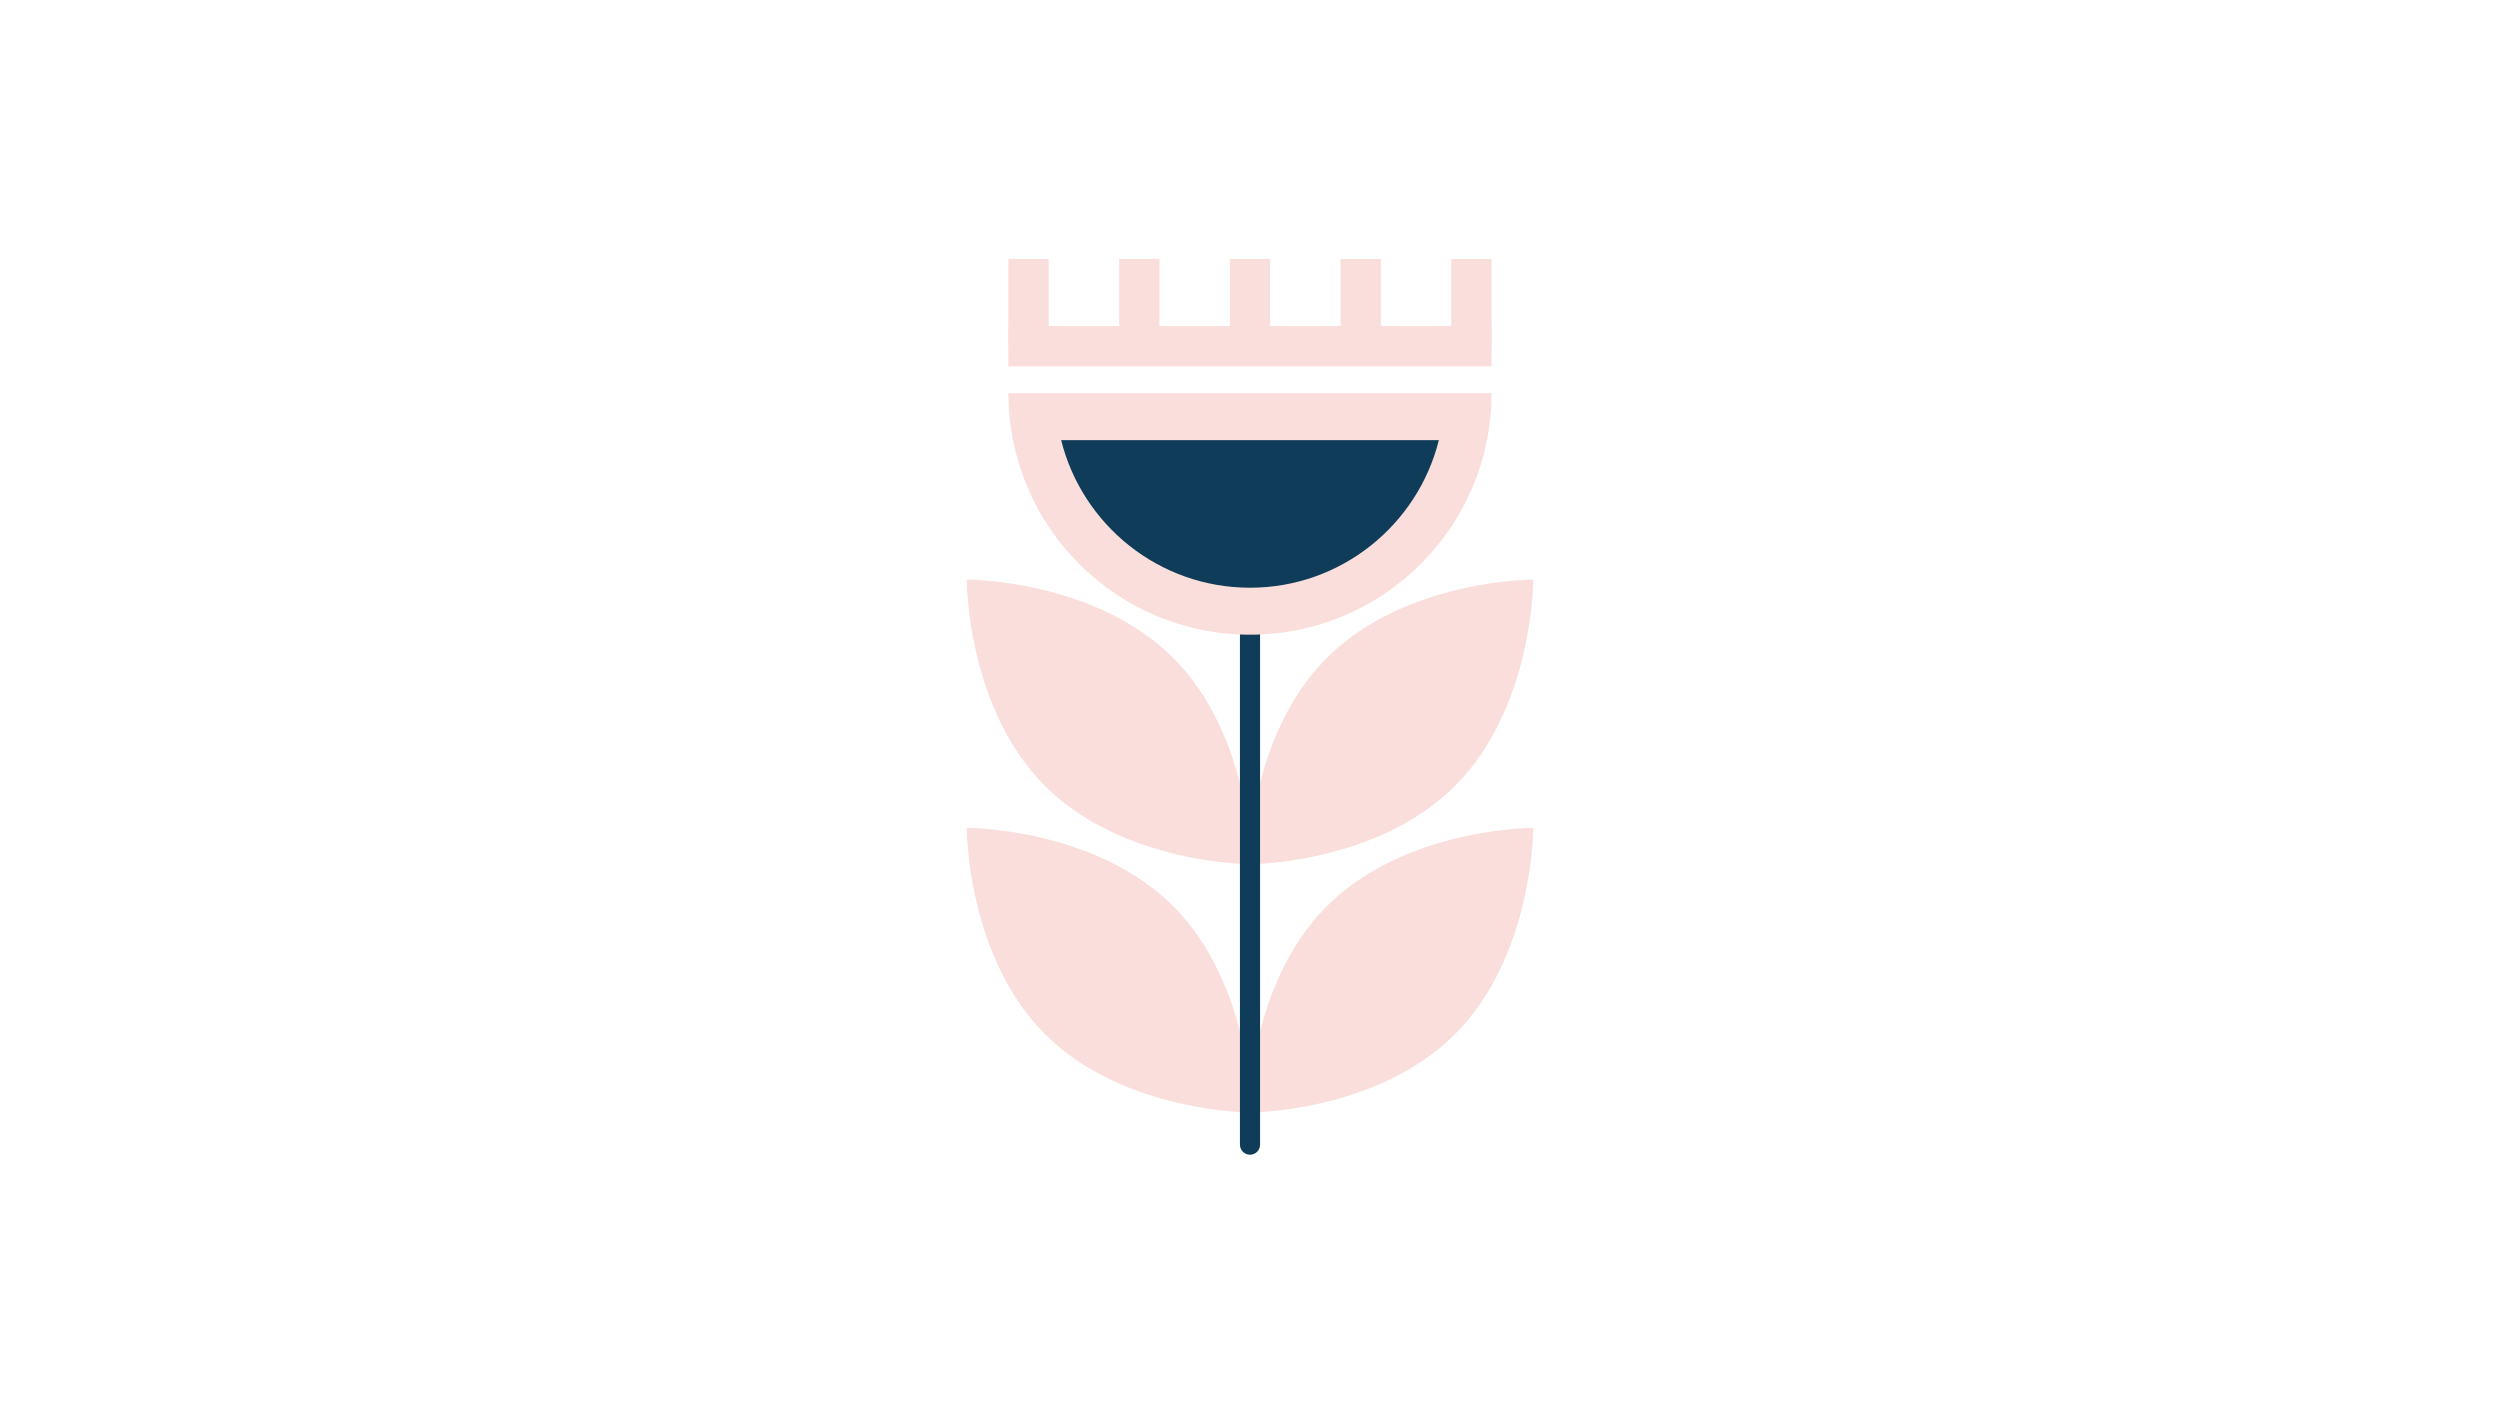
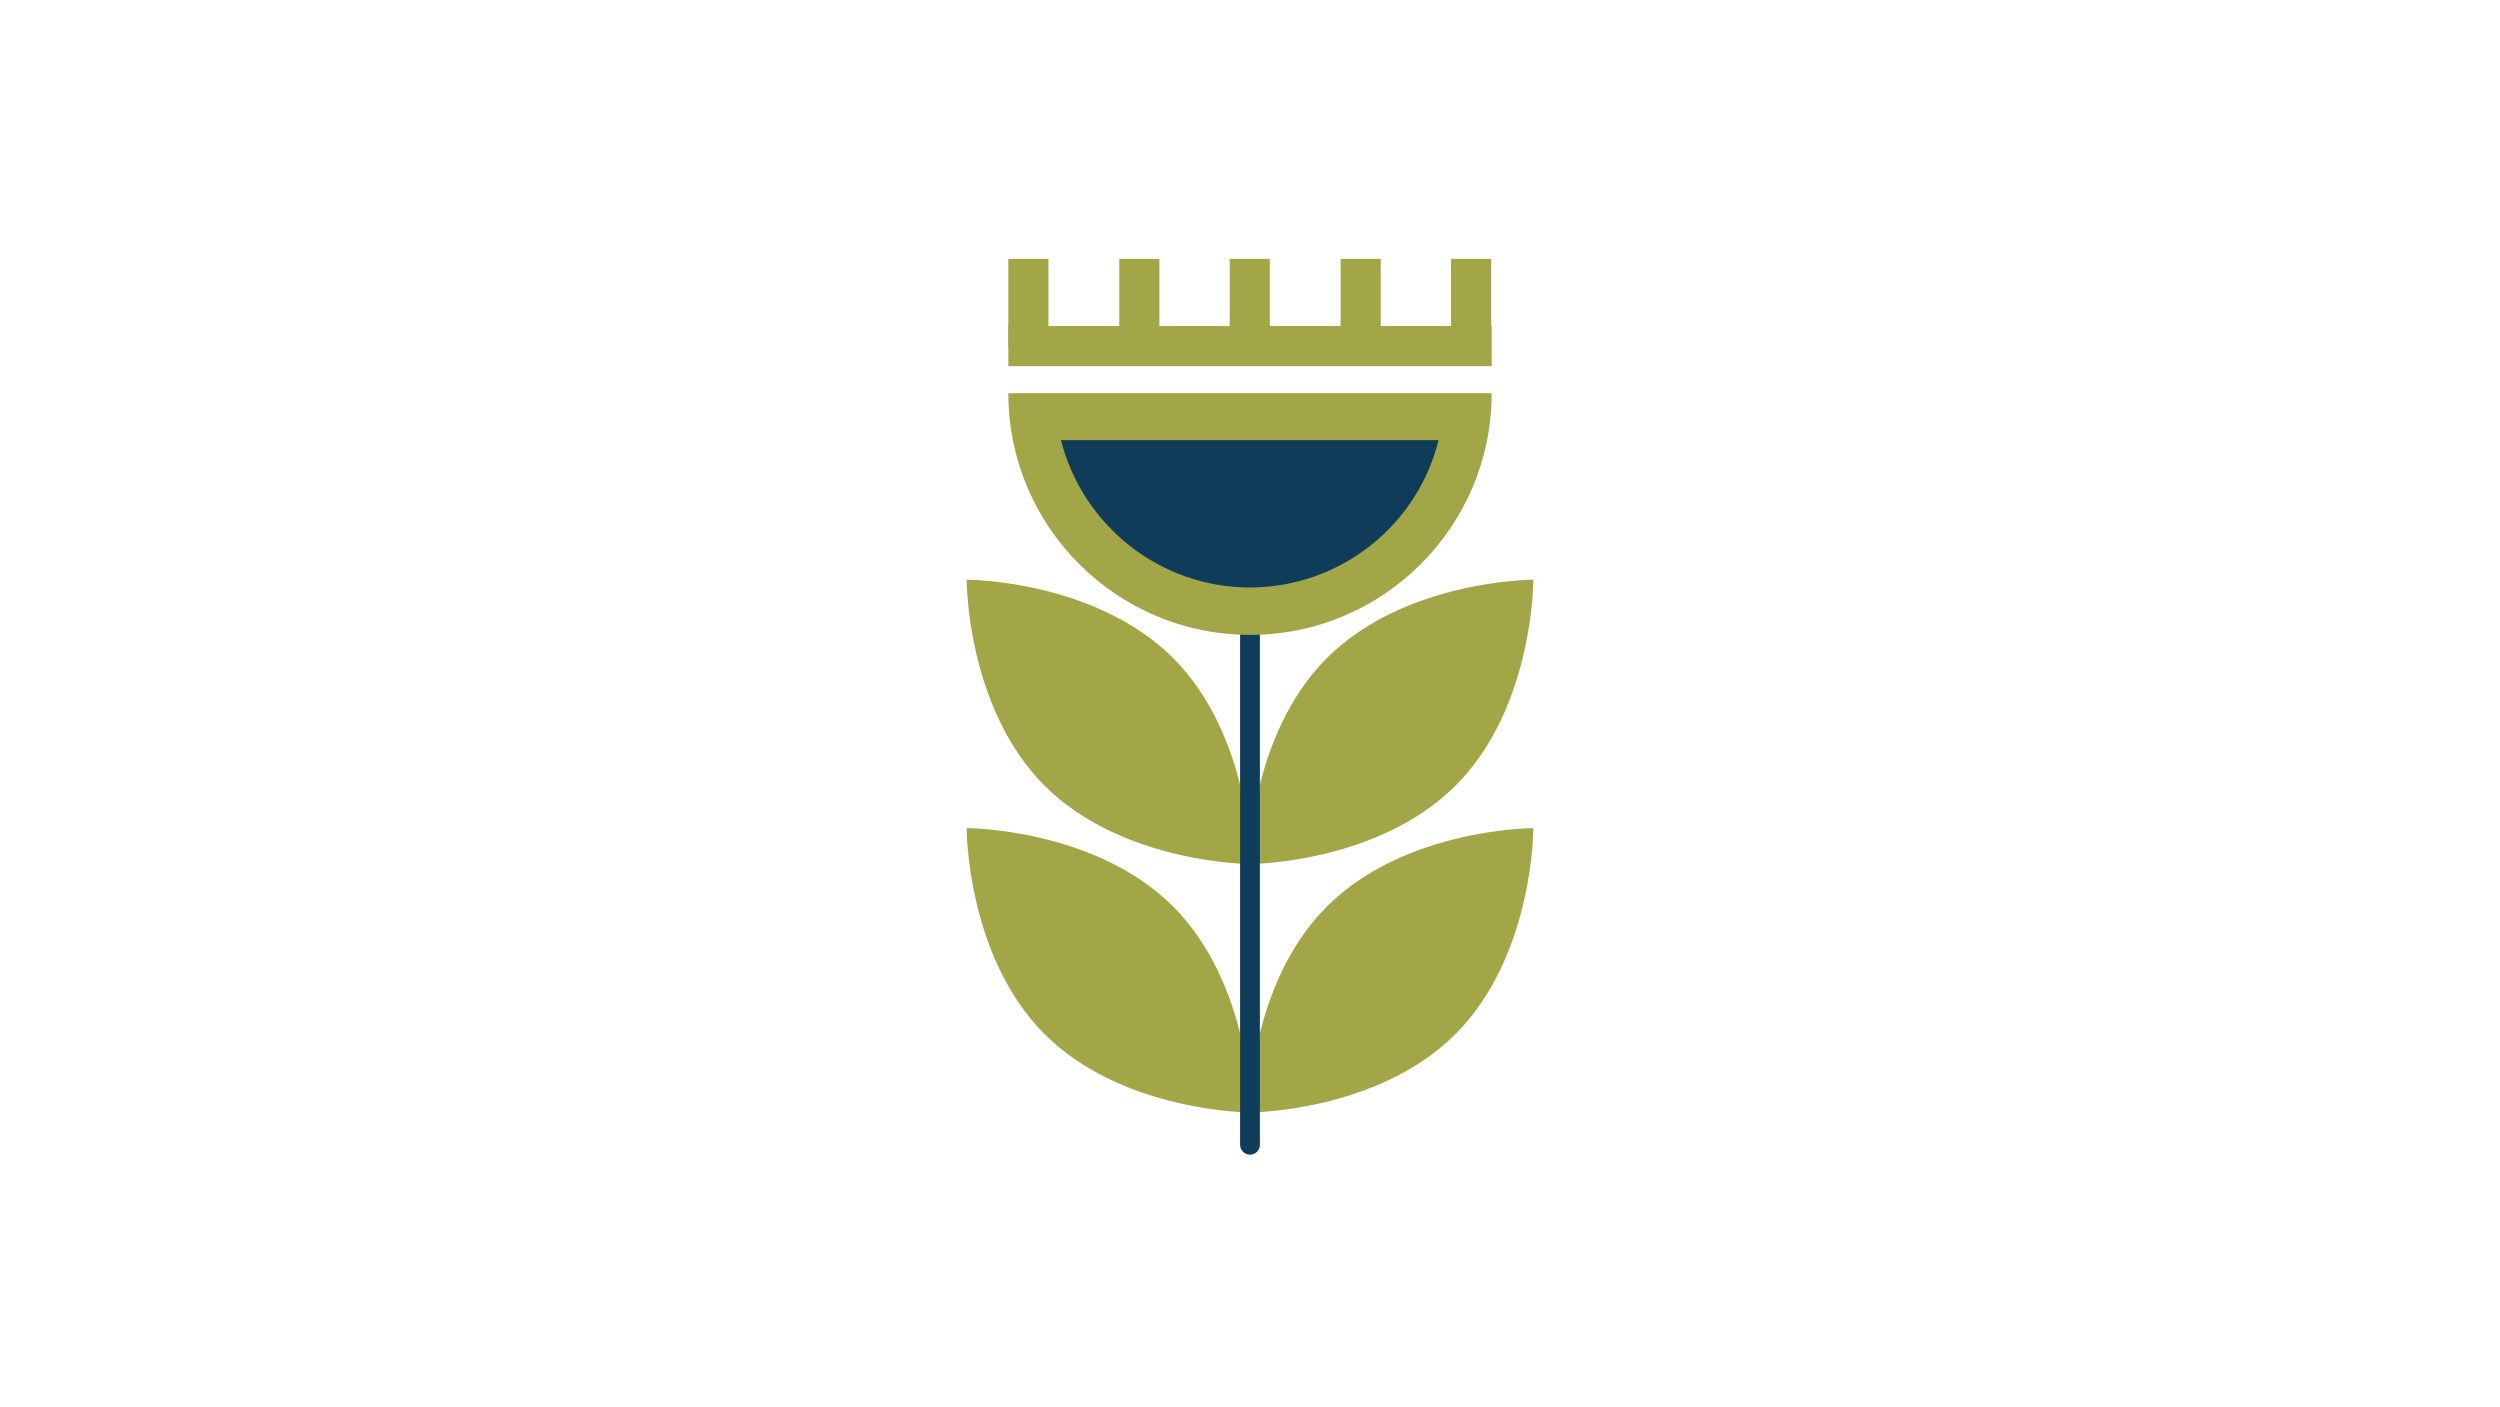
- <svg xmlns="http://www.w3.org/2000/svg" id="a" data-name="Layer 1" width="480" height="270" viewBox="0 0 480 270">
+ <svg xmlns="http://www.w3.org/2000/svg" id="a" version="1.1" viewBox="0 0 480 270">
  <defs>
    <style>
-       .b {
+       .st0 {
        fill: none;
      }

-       .c {
-         fill: #0f3d59;
+       .st1 {
+         fill: #a2a647;
      }

-       .d {
-         fill: #fadedc;
+       .st2 {
+         fill: #0f3d59;
      }
    </style>
  </defs>
-   <rect class="b" width="480" height="270" />
+   <rect class="st0" width="480" height="270" />
  <g>
    <g>
-       <path class="d" d="M225.244,126.311c15.094,15.094,15.031,39.628,15.031,39.628,0,0-24.534.062-39.628-15.031-15.094-15.094-15.031-39.627-15.031-39.627,0,0,24.534-.062,39.628,15.031Z" />
-       <path class="d" d="M254.756,126.311c-15.094,15.094-15.031,39.628-15.031,39.628,0,0,24.534.062,39.627-15.031,15.094-15.094,15.031-39.627,15.031-39.627,0,0-24.534-.062-39.628,15.031Z" />
+       <path class="st1" d="M225.2,126.3c15.1,15.1,15,39.6,15,39.6,0,0-24.5,0-39.6-15-15.1-15.1-15-39.6-15-39.6,0,0,24.5,0,39.6,15h0Z" />
+       <path class="st1" d="M254.8,126.3c-15.1,15.1-15,39.6-15,39.6,0,0,24.5,0,39.6-15s15-39.6,15-39.6c0,0-24.5,0-39.6,15h0Z" />
    </g>
    <g>
-       <path class="d" d="M225.244,173.979c15.094,15.094,15.031,39.628,15.031,39.628,0,0-24.534.062-39.628-15.031-15.094-15.094-15.031-39.627-15.031-39.627,0,0,24.534-.062,39.628,15.031Z" />
-       <path class="d" d="M254.756,173.979c-15.094,15.094-15.031,39.628-15.031,39.628,0,0,24.534.062,39.627-15.031,15.094-15.094,15.031-39.627,15.031-39.627,0,0-24.534-.062-39.628,15.031Z" />
+       <path class="st1" d="M225.2,174c15.1,15.1,15,39.6,15,39.6,0,0-24.5,0-39.6-15-15.1-15.1-15-39.6-15-39.6,0,0,24.5,0,39.6,15h0Z" />
+       <path class="st1" d="M254.8,174c-15.1,15.1-15,39.6-15,39.6,0,0,24.5,0,39.6-15,15.1-15.1,15-39.6,15-39.6,0,0-24.5,0-39.6,15h0Z" />
    </g>
    <g>
-       <rect class="d" x="193.62" y="62.599" width="92.759" height="7.73" />
-       <rect class="d" x="193.62" y="49.715" width="7.73" height="16.748" />
-       <rect class="d" x="214.878" y="49.715" width="7.73" height="16.748" />
-       <rect class="d" x="236.135" y="49.715" width="7.73" height="16.748" />
-       <rect class="d" x="257.392" y="49.715" width="7.73" height="16.748" />
-       <rect class="d" x="278.65" y="49.715" width="7.73" height="16.748" />
+       <rect class="st1" x="193.6" y="62.6" width="92.8" height="7.7" />
+       <rect class="st1" x="193.6" y="49.7" width="7.7" height="16.7" />
+       <rect class="st1" x="214.9" y="49.7" width="7.7" height="16.7" />
+       <rect class="st1" x="236.1" y="49.7" width="7.7" height="16.7" />
+       <rect class="st1" x="257.4" y="49.7" width="7.7" height="16.7" />
+       <rect class="st1" x="278.6" y="49.7" width="7.7" height="16.7" />
    </g>
-     <path class="c" d="M240,221.705c-1.067,0-1.933-.864-1.933-1.932v-97.912c0-1.067.865-1.933,1.933-1.933s1.932.865,1.932,1.933v97.912c0,1.067-.864,1.932-1.932,1.932Z" />
-     <path class="d" d="M193.62,75.482c0,25.615,20.765,46.38,46.38,46.38s46.379-20.765,46.379-46.38h-92.759Z" />
-     <path class="c" d="M240,112.843c-17.493,0-32.216-12.084-36.261-28.343h72.522c-4.045,16.259-18.768,28.343-36.261,28.343Z" />
+     <path class="st2" d="M240,221.7c-1.1,0-1.9-.9-1.9-1.9v-97.9c0-1.1.9-1.9,1.9-1.9s1.9.9,1.9,1.9v97.9c0,1.1-.9,1.9-1.9,1.9Z" />
+     <path class="st1" d="M193.6,75.5c0,25.6,20.8,46.4,46.4,46.4s46.4-20.8,46.4-46.4h-92.8,0Z" />
+     <path class="st2" d="M240,112.8c-17.5,0-32.2-12.1-36.3-28.3h72.5c-4,16.3-18.8,28.3-36.3,28.3h0Z" />
  </g>
</svg>
